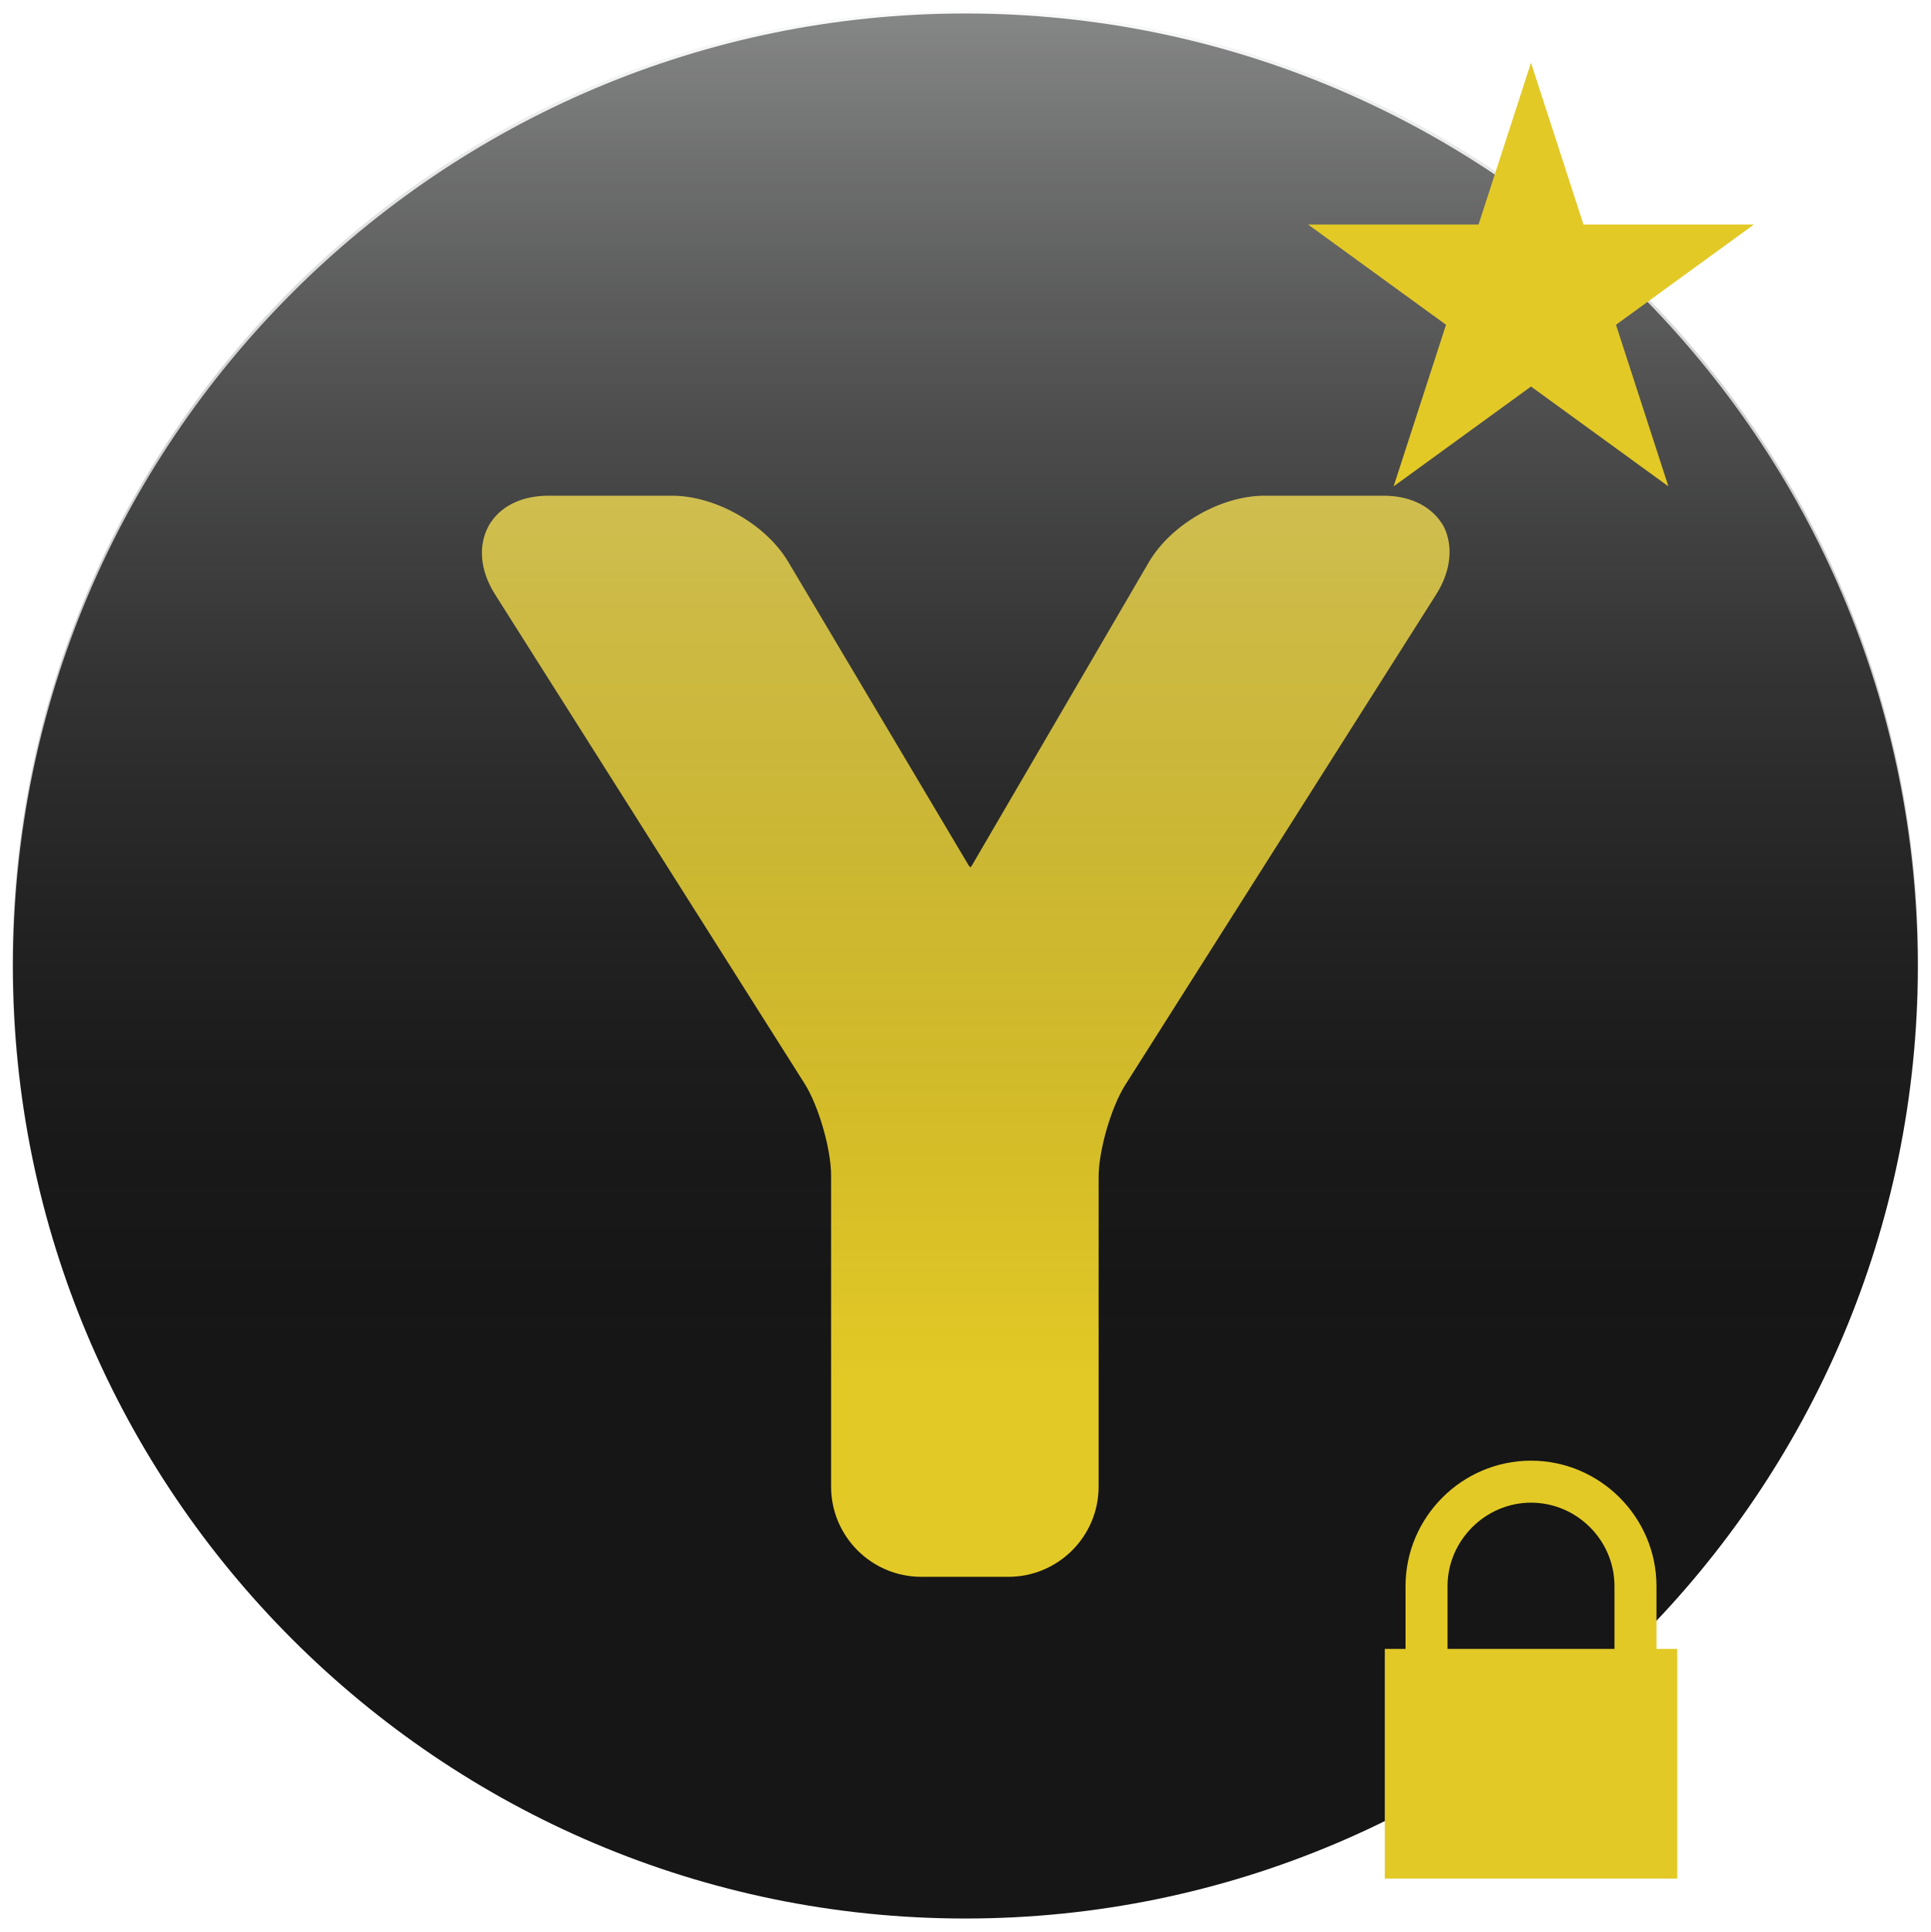
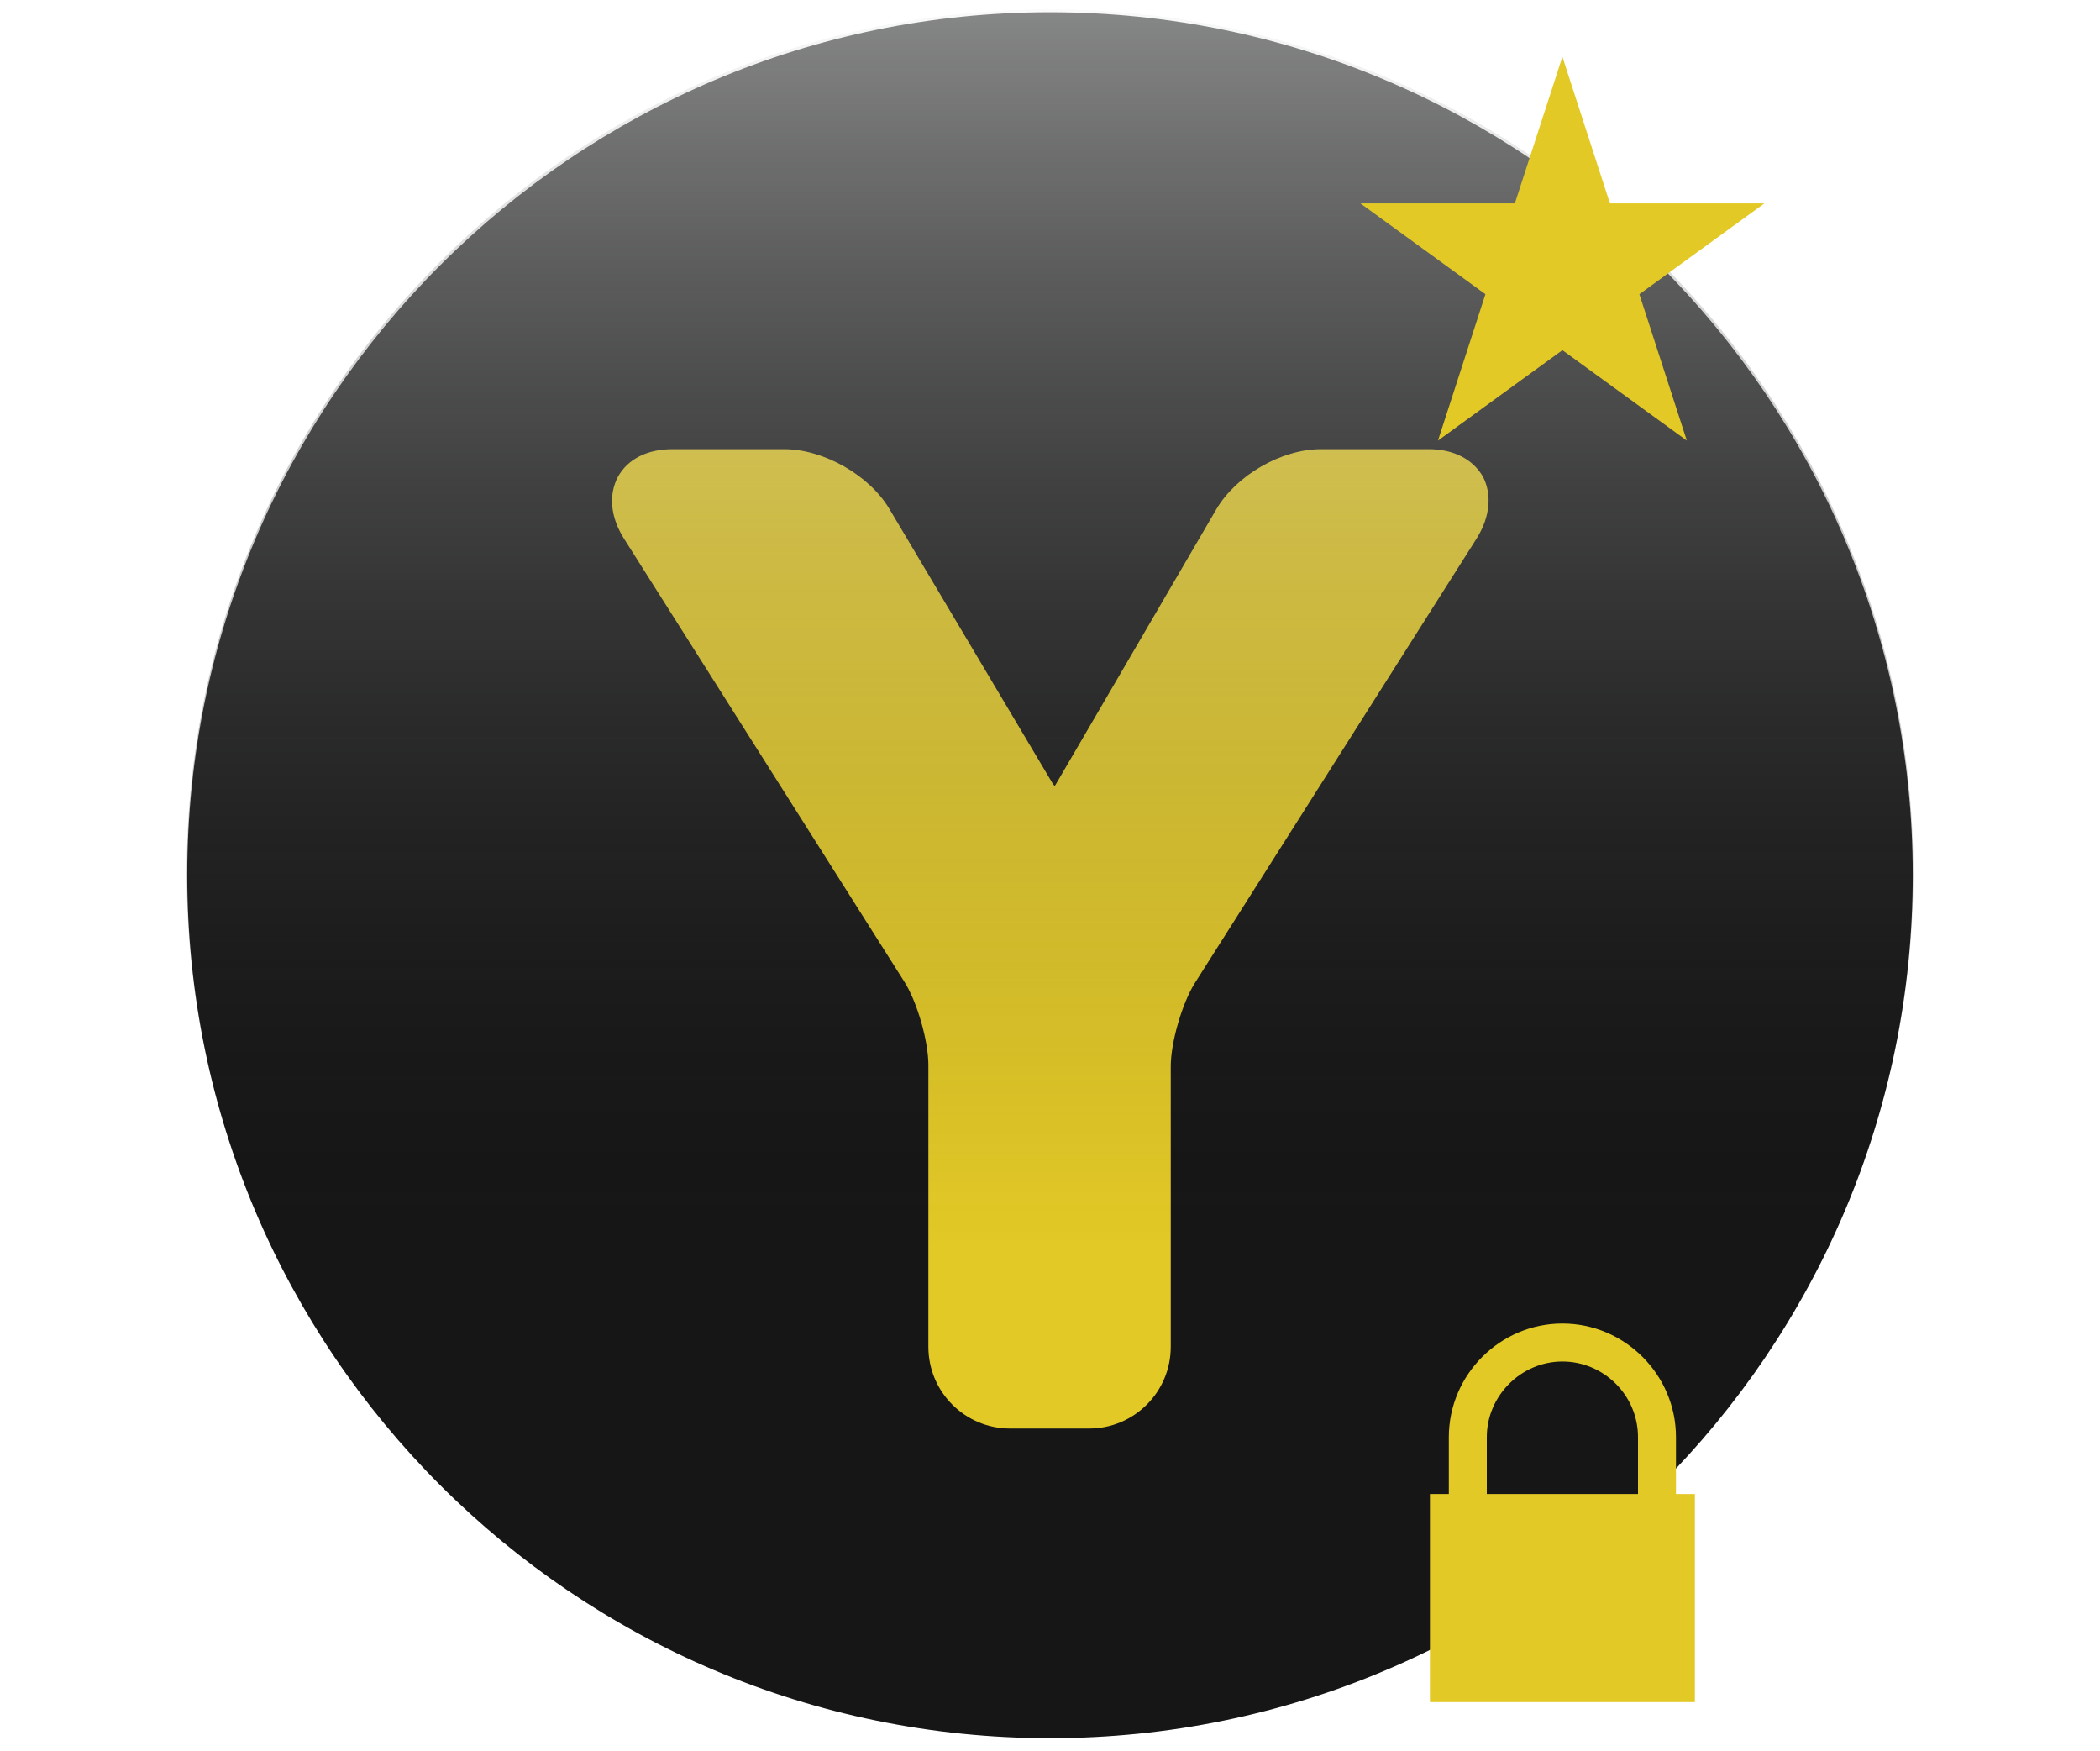
- <svg xmlns="http://www.w3.org/2000/svg" version="1.1" id="svg4136" x="0px" y="0px" viewBox="0 0 372.4 372.6" enable-background="new 0 0 372.4 372.6" xml:space="preserve">
+ <svg xmlns="http://www.w3.org/2000/svg" version="1.1" id="svg4136" x="0px" y="0px" width="1200px" height="1000px" viewBox="0 0 1200 1000" enable-background="new 0 0 1200 1000" xml:space="preserve">
  <g id="g4146" transform="translate(-1.570662,12.35747)" display="none">
-     <path id="path4148" display="inline" d="M169.2,359.4c-28.7-2.7-57.7-13-82.7-29.3   c-20.9-13.6-25.6-19.2-25.6-30.4c0-22.5,24.7-61.8,67-106.7c24-25.5,57.5-55.4,61.1-54.6c7,1.6,63.3,56.4,84.3,82.2   c33.3,40.8,48.6,74.2,40.8,89.1c-5.9,11.3-42.6,33.5-69.5,42C222.4,358.8,193.2,361.7,169.2,359.4L169.2,359.4z M32.7,276.3   c-17.4-26.6-26.1-52.9-30.4-90.8c-1.4-12.5-0.9-19.7,3.2-45.4c5.1-32.1,23.3-69.1,45.3-92c9.3-9.7,10.2-10,21.6-6.1   c13.8,4.7,28.6,14.9,51.5,35.6l13.4,12.1l-7.3,9c-34,41.5-69.8,100.5-83.3,137c-7.3,19.8-10.3,39.8-7.1,48   C41.7,289.3,39.8,287.3,32.7,276.3z M337.6,280.9c1.7-8.4-0.5-23.8-5.5-39.3c-11-33.6-47.8-96.1-81.7-138.6l-10.6-13.4L251.3,79   c15-13.8,25.5-22.1,36.7-29.1c8.9-5.5,21.6-10.4,27.1-10.4c3.4,0,15.2,12.3,24.8,25.7c14.8,20.8,25.7,46,31.2,72.2   c3.6,16.9,3.9,53.2,0.6,70.1c-2.7,13.9-8.4,31.9-14,44.1c-4.2,9.1-14.5,26.9-19.1,32.7C336.3,287.3,336.3,287.3,337.6,280.9   L337.6,280.9z M172.3,33.1c-15.6-7.9-39.7-16.4-53-18.7c-4.7-0.8-12.6-1.2-17.7-1c-11,0.6-10.5,0,7.1-8.3   c14.6-6.9,26.8-11,43.4-14.5c18.6-3.9,53.7-4,72-0.1c19.8,4.2,43.1,12.9,56.3,20.9l3.9,2.4l-9-0.5c-17.8-0.9-43.8,6.3-71.6,19.9   c-8.4,4.1-15.7,7.4-16.3,7.3C187,40.4,180.1,37.1,172.3,33.1z" />
+     <path id="path4148" display="inline" d="M551.7,985.4c-77-7.2-154.9-34.9-222-78.6   c-56.1-36.5-68.7-51.5-68.7-81.6c0-60.4,66.3-165.9,179.8-286.4c64.4-68.4,154.3-148.7,164-146.5c18.8,4.3,169.9,151.4,226.2,220.6   C920.5,722.4,961.6,812,940.6,852c-15.8,30.3-114.3,89.9-186.5,112.7C694.5,983.8,616.1,991.6,551.7,985.4L551.7,985.4z    M185.4,762.4c-46.7-71.4-70-142-81.6-243.7c-3.8-33.5-2.4-52.9,8.6-121.8c13.7-86.2,62.5-185.5,121.6-246.9   c25-26,27.4-26.8,58-16.4c37,12.6,76.8,40,138.2,95.5l36,32.5l-19.6,24.2C355.3,397.1,259.2,555.4,223,653.4   c-19.6,53.1-27.6,106.8-19.1,128.8C209.5,797.2,204.4,791.9,185.4,762.4z M1003.7,774.7c4.6-22.5-1.3-63.9-14.8-105.5   c-29.5-90.2-128.3-257.9-219.3-372l-28.4-36l30.9-28.4c40.3-37,68.4-59.3,98.5-78.1c23.9-14.8,58-27.9,72.7-27.9   c9.1,0,40.8,33,66.6,69c39.7,55.8,69,123.5,83.7,193.8c9.7,45.4,10.5,142.8,1.6,188.1c-7.2,37.3-22.5,85.6-37.6,118.4   c-11.3,24.4-38.9,72.2-51.3,87.8C1000.2,791.9,1000.2,791.9,1003.7,774.7L1003.7,774.7z M560,109.6c-41.9-21.2-106.5-44-142.2-50.2   c-12.6-2.1-33.8-3.2-47.5-2.7c-29.5,1.6-28.2,0,19.1-22.3C428.5,16,461.3,5,505.8-4.4C555.8-14.9,650-15.2,699.1-4.7   c53.1,11.3,115.7,34.6,151.1,56.1l10.5,6.4l-24.2-1.3c-47.8-2.4-117.6,16.9-192.2,53.4c-22.5,11-42.1,19.9-43.7,19.6   C599.5,129.2,581,120.4,560,109.6z" />
  </g>
-   <circle fill="#D03634" cx="182.3" cy="193" r="140" />
-   <path fill="#161616" d="M211.5,208.4c-3.6-1.3-12.7-2.7-36-2.7h-22.3c-3.4,0-6.2,2.8-6.2,6.2v32.2c0,3.4,2.8,6.2,6.2,6.2h27.4  c18.7,0,25.6-0.6,28.2-1.2c5.2-1,9.2-3.1,12.3-6.6c3-3.4,4.4-8,4.4-14c0-5.2-1.2-9.3-3.5-12.8C219.5,212.4,216.1,210,211.5,208.4z" />
-   <path fill="#161616" d="M157,158.2h15.8c16.4,0,26.6-0.2,30.4-0.7c5.9-0.7,10.5-2.7,13.7-5.9c3-3,4.5-7.1,4.5-12.3  c0-2.5-0.3-4.7-0.9-6.7c-0.9-2.9-5.3-7.7-8.2-8.9c-2-0.9-4.4-1.5-7.1-1.8c-3.9-0.4-16-0.7-35.9-0.7h-12.4c-3.4,0-6.2,2.8-6.2,6.2  V152C150.8,155.4,153.6,158.2,157,158.2z" />
-   <path fill="#161616" d="M186.2,2.9C85.2,2.9,3.1,85,3.1,186s82.1,183.1,183.1,183.1S369.3,286.9,369.3,186  C369.3,85,287.2,2.9,186.2,2.9z M284.3,261.4c-4.9,10-11.8,18.1-20.4,24.1c-8.5,6-19.1,9.8-31.5,11.1c-7.6,0.8-25.2,1.3-52.3,1.5  l0,0h-60c-10.1,0-18.3-8.2-18.3-18.3V92.2c0-10.1,8.2-18.3,18.3-18.3h72.6c17.3,0,29.9,0.7,38.6,2.2c9.1,1.5,17.3,4.8,24.5,9.7  c7.3,5,13.4,11.6,18.1,19.7c4.9,8.3,7.4,17.7,7.4,27.9c0,11.1-3,21.4-9,30.6c-3.5,5.4-7.8,10.1-12.7,13.9c-0.2,0.1-0.3,0.2-0.4,0.3  c0.1,0.1,0.2,0.1,0.3,0.2c8.3,4.1,15.2,9.7,20.5,16.6c7.8,10.1,11.7,22.1,11.7,35.7C291.7,241.1,289.2,251.5,284.3,261.4z" />
-   <linearGradient id="SVGID_1_" gradientUnits="userSpaceOnUse" x1="186.237" y1="1.133" x2="186.237" y2="330.089" gradientTransform="matrix(0.9997 0 0 0.9997 0 0.8669)">
+   <circle fill="#D03634" cx="589.5" cy="518" r="375.7" />
+   <path fill="#161616" d="M667.9,559.3c-9.7-3.5-34.1-7.2-96.6-7.2h-59.8c-9.1,0-16.6,7.5-16.6,16.6v86.4c0,9.1,7.5,16.6,16.6,16.6  H585c50.2,0,68.7-1.6,75.7-3.2c14-2.7,24.7-8.3,33-17.7c8.1-9.1,11.8-21.5,11.8-37.6c0-14-3.2-25-9.4-34.4  C689.4,570,680.2,563.6,667.9,559.3z" />
+   <path fill="#161616" d="M521.6,424.6H564c44,0,71.4-0.5,81.6-1.9c15.8-1.9,28.2-7.2,36.8-15.8c8.1-8.1,12.1-19.1,12.1-33  c0-6.7-0.8-12.6-2.4-18c-2.4-7.8-14.2-20.7-22-23.9c-5.4-2.4-11.8-4-19.1-4.8c-10.5-1.1-42.9-1.9-96.3-1.9h-33.3  c-9.1,0-16.6,7.5-16.6,16.6v66C505,417.1,512.5,424.6,521.6,424.6z" />
+   <path fill="#161616" d="M600,7.8c-271.1,0-491.4,220.3-491.4,491.4S328.9,990.6,600,990.6s491.4-220.6,491.4-491.4  C1091.4,228.1,871.1,7.8,600,7.8z M863.3,701.6c-13.2,26.8-31.7,48.6-54.8,64.7c-22.8,16.1-51.3,26.3-84.5,29.8  c-20.4,2.1-67.6,3.5-140.4,4l0,0h-161c-27.1,0-49.1-22-49.1-49.1V247.5c0-27.1,22-49.1,49.1-49.1h194.8c46.4,0,80.2,1.9,103.6,5.9  c24.4,4,46.4,12.9,65.8,26c19.6,13.4,36,31.1,48.6,52.9c13.2,22.3,19.9,47.5,19.9,74.9c0,29.8-8.1,57.4-24.2,82.1  c-9.4,14.5-20.9,27.1-34.1,37.3c-0.5,0.3-0.8,0.5-1.1,0.8c0.3,0.3,0.5,0.3,0.8,0.5c22.3,11,40.8,26,55,44.6  c20.9,27.1,31.4,59.3,31.4,95.8C883.1,647.1,876.4,675,863.3,701.6z" />
+   <linearGradient id="SVGID_1_" gradientUnits="userSpaceOnUse" x1="186.256" y1="998.867" x2="186.256" y2="669.91" gradientTransform="matrix(2.683 0 0 -2.683 100.2684 2685.365)">
    <stop offset="0" style="stop-color:#F7F8F9;stop-opacity:0.5" />
    <stop offset="0.8" style="stop-color:#161616;stop-opacity:0" />
  </linearGradient>
-   <circle fill="url(#SVGID_1_)" cx="186.2" cy="185.8" r="183.8" />
-   <circle fill="#E3C926" cx="182.3" cy="193" r="140" />
-   <path fill="#161616" d="M186.2,2.6C84.9,2.6,2.5,85,2.5,186.3S84.9,370,186.2,370s183.7-82.4,183.7-183.7S287.5,2.6,186.2,2.6z   M277.1,114.5L217,209.3c-2.7,4.3-5.1,12.6-5.1,17.7v59.7c0,9.6-7.8,17.4-17.4,17.4h-16.8c-9.6,0-17.4-7.8-17.4-17.4v-60  c0-5.1-2.4-13.4-5.1-17.7l-59.8-94.5c-2.8-4.5-3.2-9.2-1.2-13c2.1-3.8,6.3-5.9,11.6-5.9h23.8c8.4,0,18.1,5.5,22.4,12.7l34.6,58.2  c0.2,0.4,0.4,0.6,0.6,0.8c0.1-0.2,0.3-0.4,0.5-0.8l33.9-58.1c4.3-7.3,13.9-12.8,22.3-12.8h23c5.3,0,9.5,2.2,11.6,6  C280.3,105.3,279.9,110,277.1,114.5z" />
-   <linearGradient id="SVGID_2_" gradientUnits="userSpaceOnUse" x1="186.237" y1="1.133" x2="186.237" y2="330.089" gradientTransform="matrix(0.9997 0 0 0.9997 0 0.8669)">
+   <circle fill="url(#SVGID_1_)" cx="600" cy="498.7" r="493.3" />
+   <circle fill="#E3C926" cx="589.5" cy="518" r="375.7" />
+   <path fill="#161616" d="M600,7C328.1,7,107,228.1,107,500s221.1,493,493,493s493-221.1,493-493S871.9,7,600,7z M844,307.3  L682.7,561.7c-7.2,11.5-13.7,33.8-13.7,47.5v160.2c0,25.8-20.9,46.7-46.7,46.7h-45.1c-25.8,0-46.7-20.9-46.7-46.7v-161  c0-13.7-6.4-36-13.7-47.5L356.3,307.3c-7.5-12.1-8.6-24.7-3.2-34.9c5.6-10.2,16.9-15.8,31.1-15.8h63.9c22.5,0,48.6,14.8,60.1,34.1  l92.9,156.2c0.5,1.1,1.1,1.6,1.6,2.1c0.3-0.5,0.8-1.1,1.3-2.1l91-155.9c11.5-19.6,37.3-34.4,59.8-34.4h61.7  c14.2,0,25.5,5.9,31.1,16.1C852.5,282.6,851.5,295.2,844,307.3z" />
+   <linearGradient id="SVGID_2_" gradientUnits="userSpaceOnUse" x1="186.256" y1="998.867" x2="186.256" y2="669.91" gradientTransform="matrix(2.683 0 0 -2.683 100.2684 2685.365)">
    <stop offset="0" style="stop-color:#F7F8F9;stop-opacity:0.5" />
    <stop offset="0.8" style="stop-color:#161616;stop-opacity:0" />
  </linearGradient>
-   <circle fill="url(#SVGID_2_)" cx="186.2" cy="185.8" r="183.8" />
-   <path fill="#E3C926" d="M267.1,318v44.3h56.4V318 M271.1,318v-12.1c0-13.3,10.9-24.2,24.2-24.2c13.3,0,24.2,10.9,24.2,24.2V318h-8.1  v-12.1c0-8.9-7.3-16.1-16.1-16.1s-16.1,7.3-16.1,16.1V318" />
-   <path fill="#E3C926" d="M268.8,93.8l26.5-81.7l26.5,81.7l-69.5-50.5h86" />
+   <circle fill="url(#SVGID_2_)" cx="600" cy="498.7" r="493.3" />
+   <path fill="#E3C926" d="M817.1,853.5v118.9h151.4V853.5 M827.9,853.5V821c0-35.7,29.3-64.9,64.9-64.9c35.7,0,64.9,29.3,64.9,64.9  v32.5H936V821c0-23.9-19.6-43.2-43.2-43.2s-43.2,19.6-43.2,43.2v32.5" />
+   <path fill="#E3C926" d="M821.7,251.7l71.1-219.3l71.1,219.3L777.4,116.2h230.8" />
</svg>
